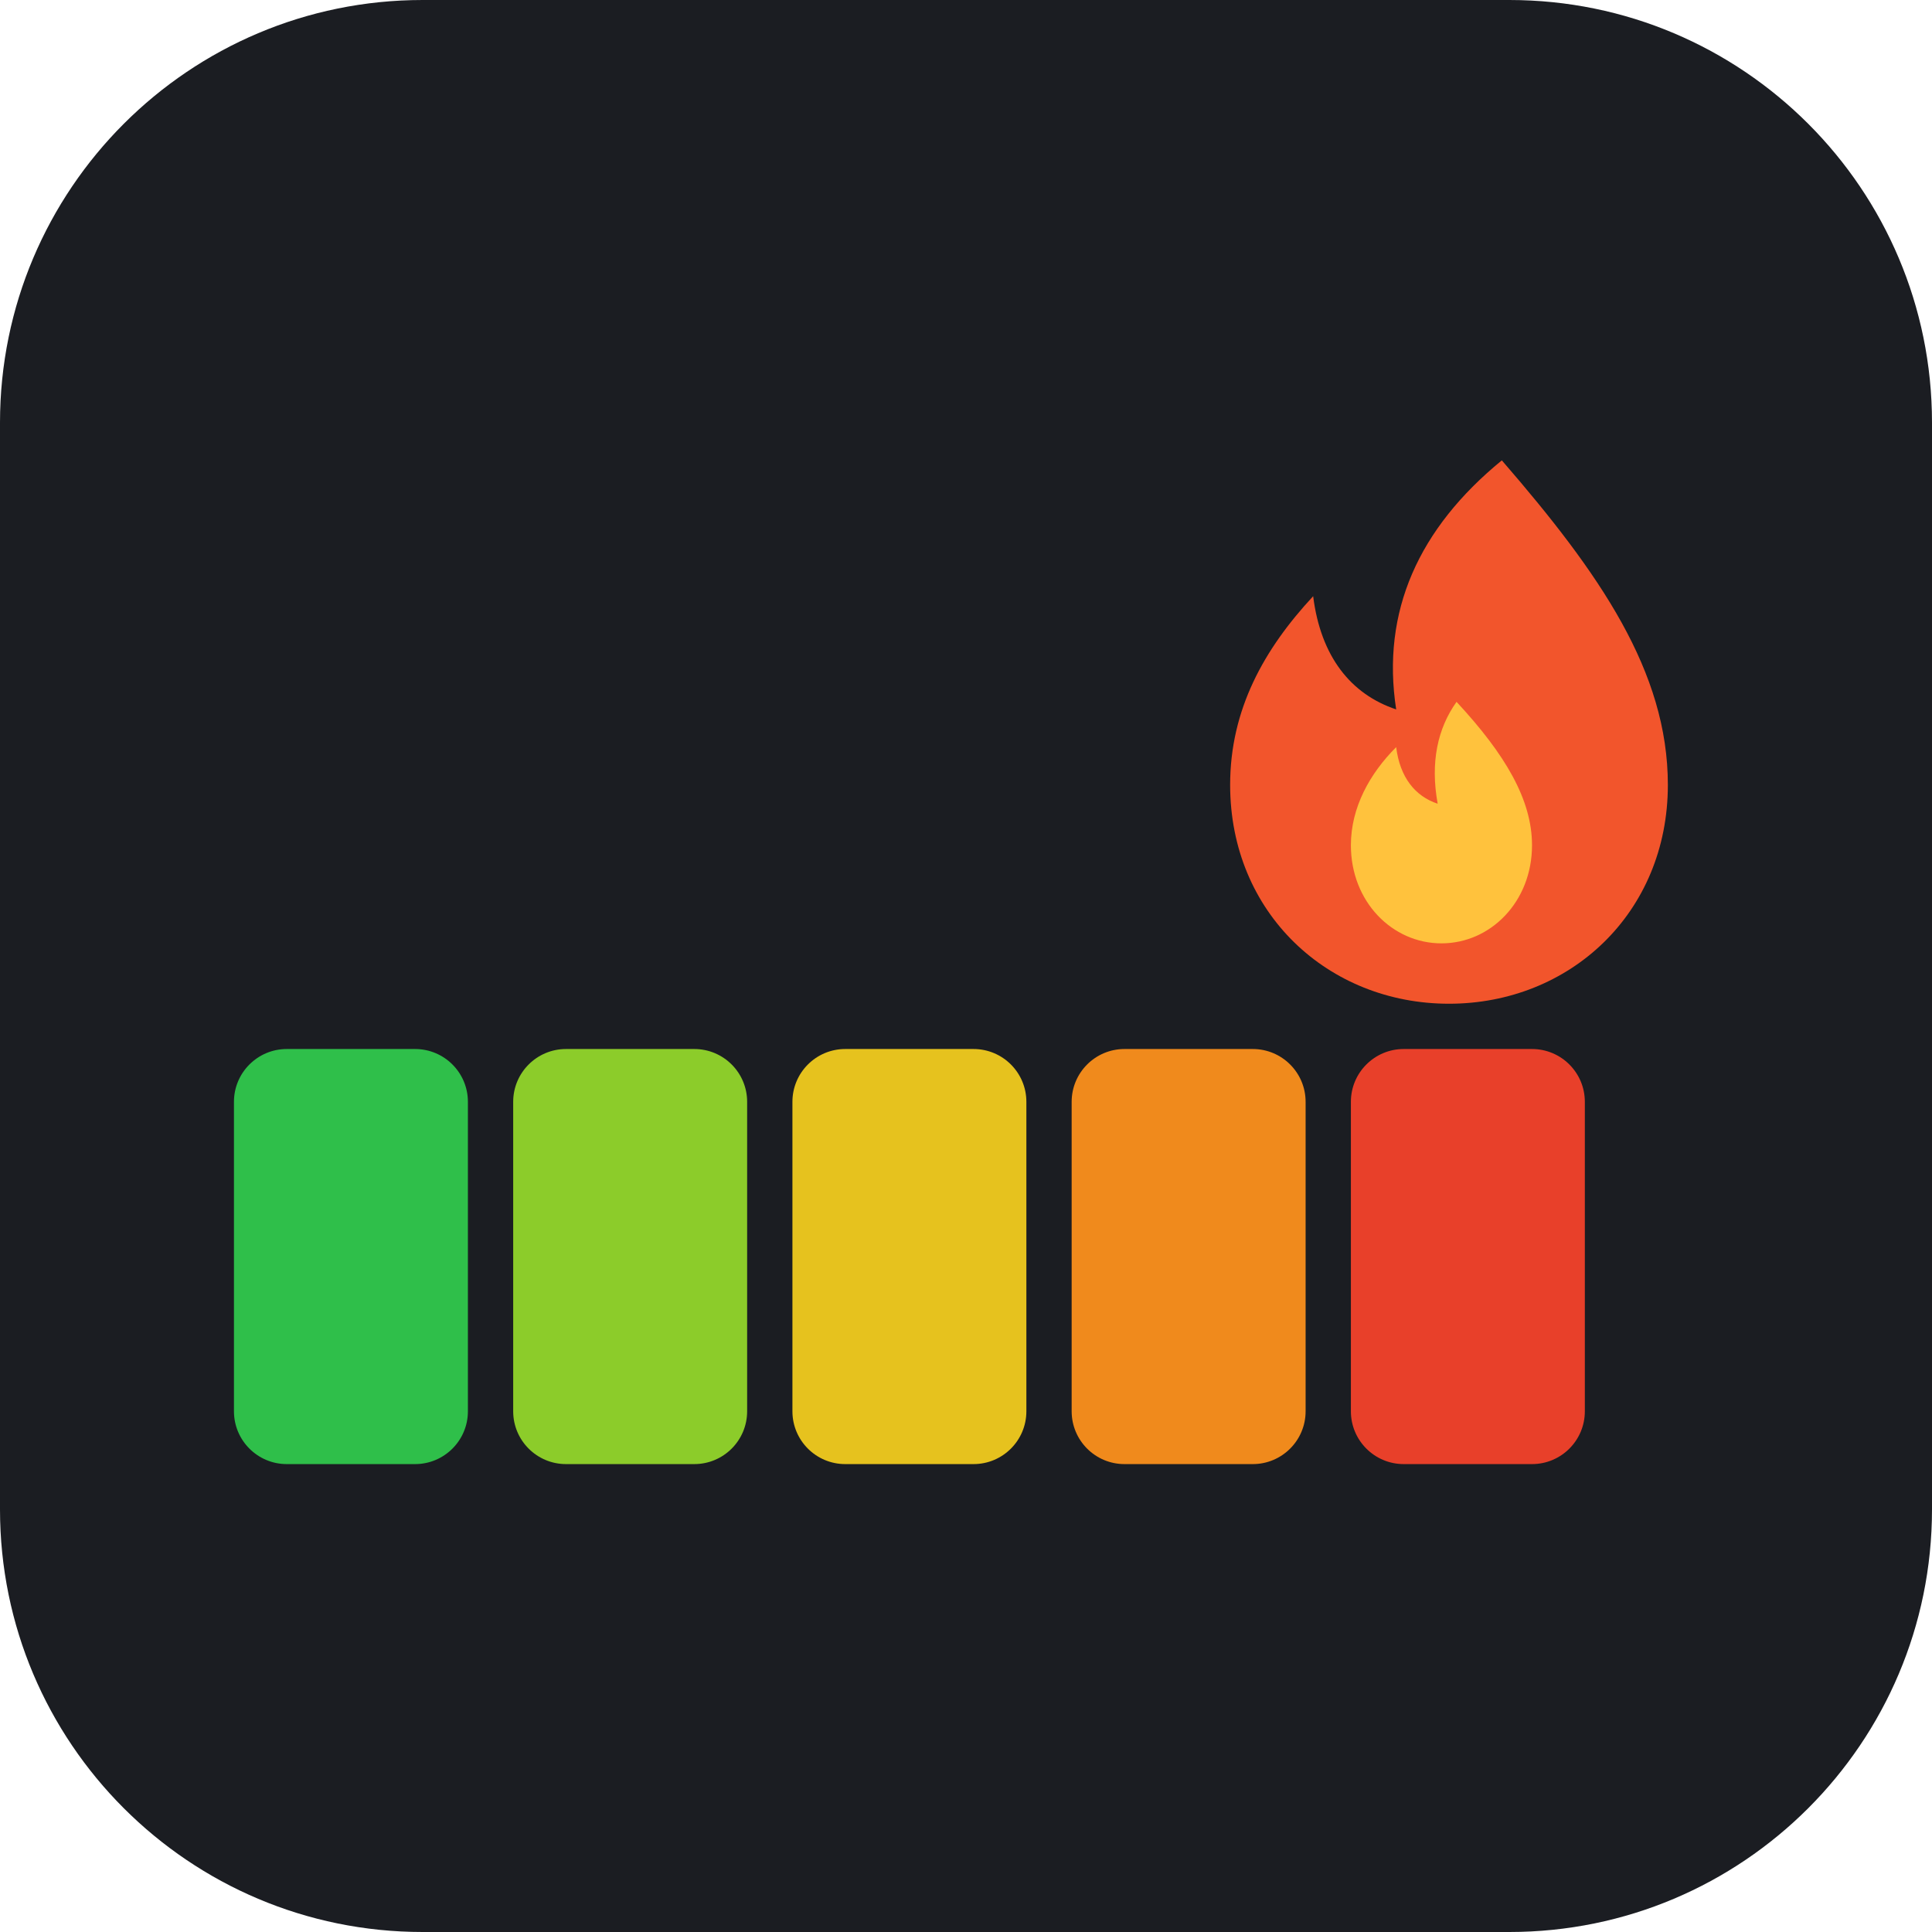
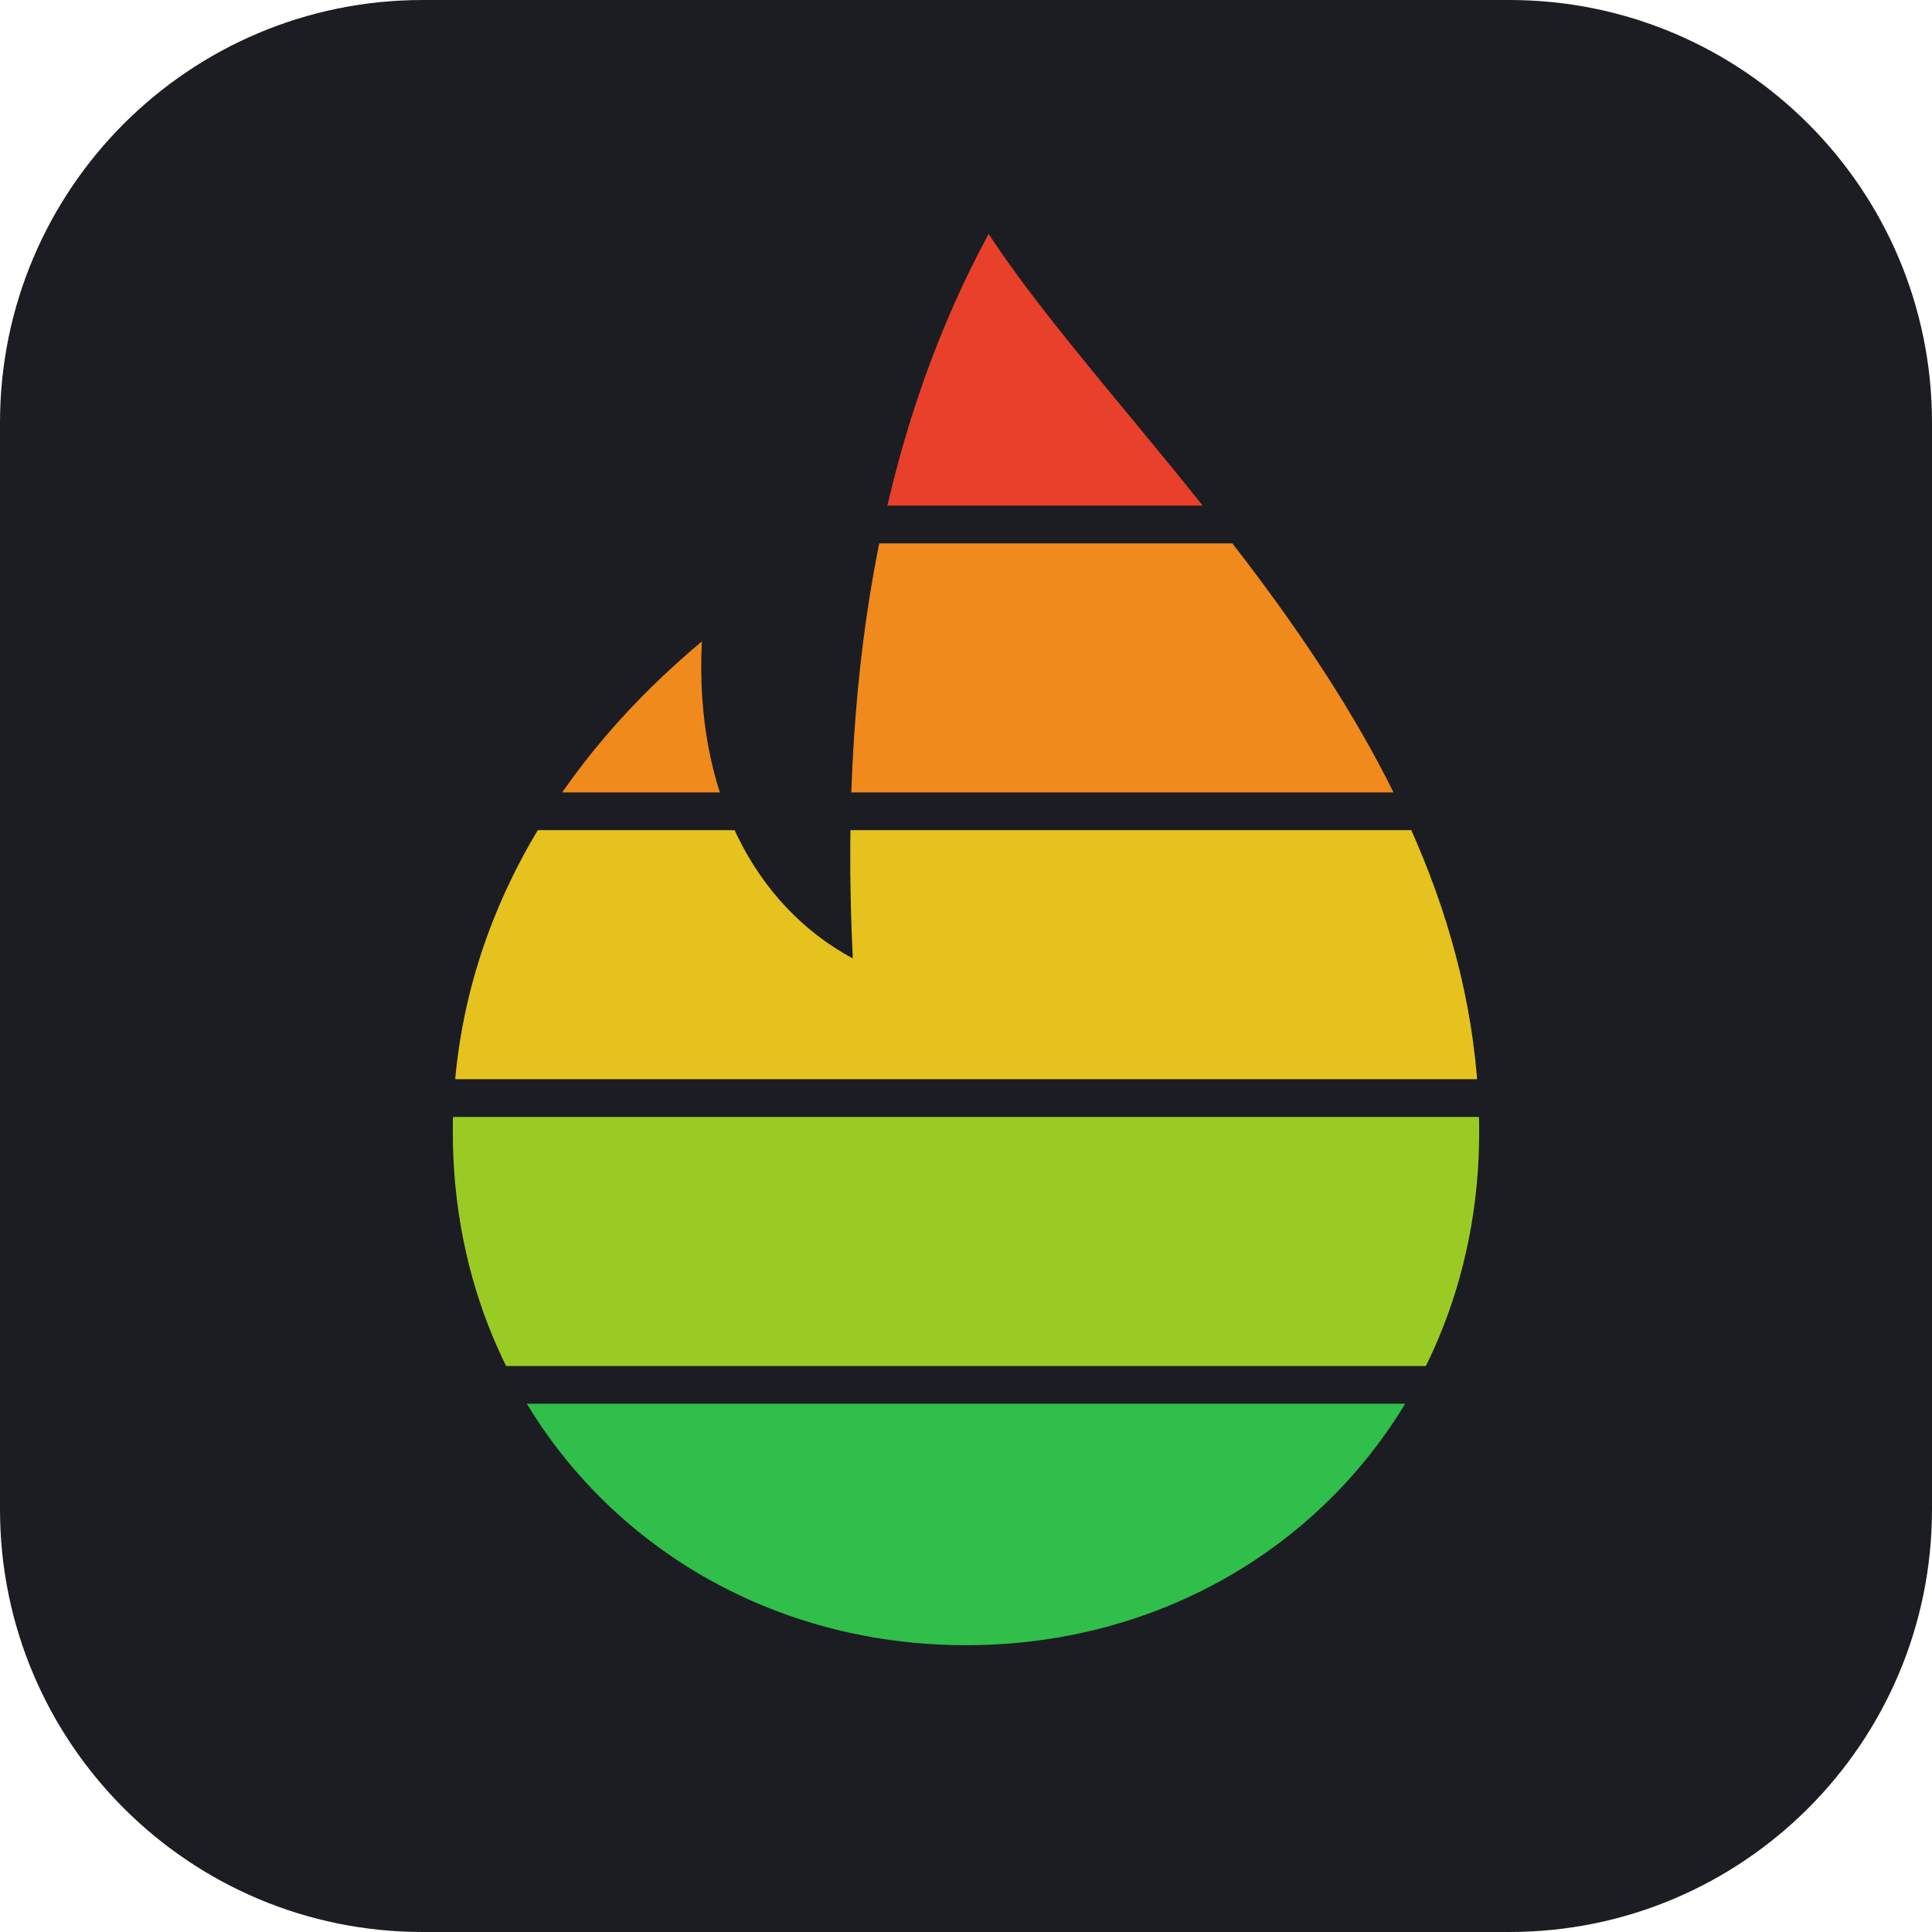
<svg xmlns="http://www.w3.org/2000/svg" width="512" height="512" viewBox="0 0 512 512">
+   <defs>
+     <clipPath id="flame">
+       <path d="M262 62C300 120 392 196 392 300c0 78-60 136-136 136S120 378 120 300c0-56 30-100 66-130-2 40 14 70 40 84C222 172 236 110 262 62z" />
+     </clipPath>
+   </defs>
  <rect width="512" height="512" rx="112" fill="#1b1d22" />
-   <g transform="translate(0 -28)">
-     <path d="M398 150c26 30 44 56 44 86 0 34-26 58-58 58s-58-24-58-58c0-20 9-36 22-50 2 16 10 26 22 30-4-26 6-48 28-66z" fill="#f2552c" />
-     <path d="M386 214c13 14 20 26 20 38 0 15-11 26-24 26s-24-11-24-26c0-10 5-19 12-26 1 8 5 13 11 15-2-11 0-20 5-27z" fill="#ffc23d" />
-     <rect x="62" y="306" width="62" height="110" rx="14" fill="#2fbf4a" />
-     <rect x="136" y="306" width="62" height="110" rx="14" fill="#8ccc2a" />
-     <rect x="210" y="306" width="62" height="110" rx="14" fill="#e6c21e" />
-     <rect x="284" y="306" width="62" height="110" rx="14" fill="#f08a1c" />
-     <rect x="358" y="306" width="62" height="110" rx="14" fill="#e8402a" />
+   <g clip-path="url(#flame)">
+     <rect x="100" y="372" width="312" height="70" fill="#2fbf4a" />
+     <rect x="100" y="296" width="312" height="66" fill="#9acb25" />
+     <rect x="100" y="220" width="312" height="66" fill="#e6c21e" />
+     <rect x="100" y="144" width="312" height="66" fill="#f08a1c" />
+     <rect x="100" y="60" width="312" height="74" fill="#e8402a" />
  </g>
</svg>
